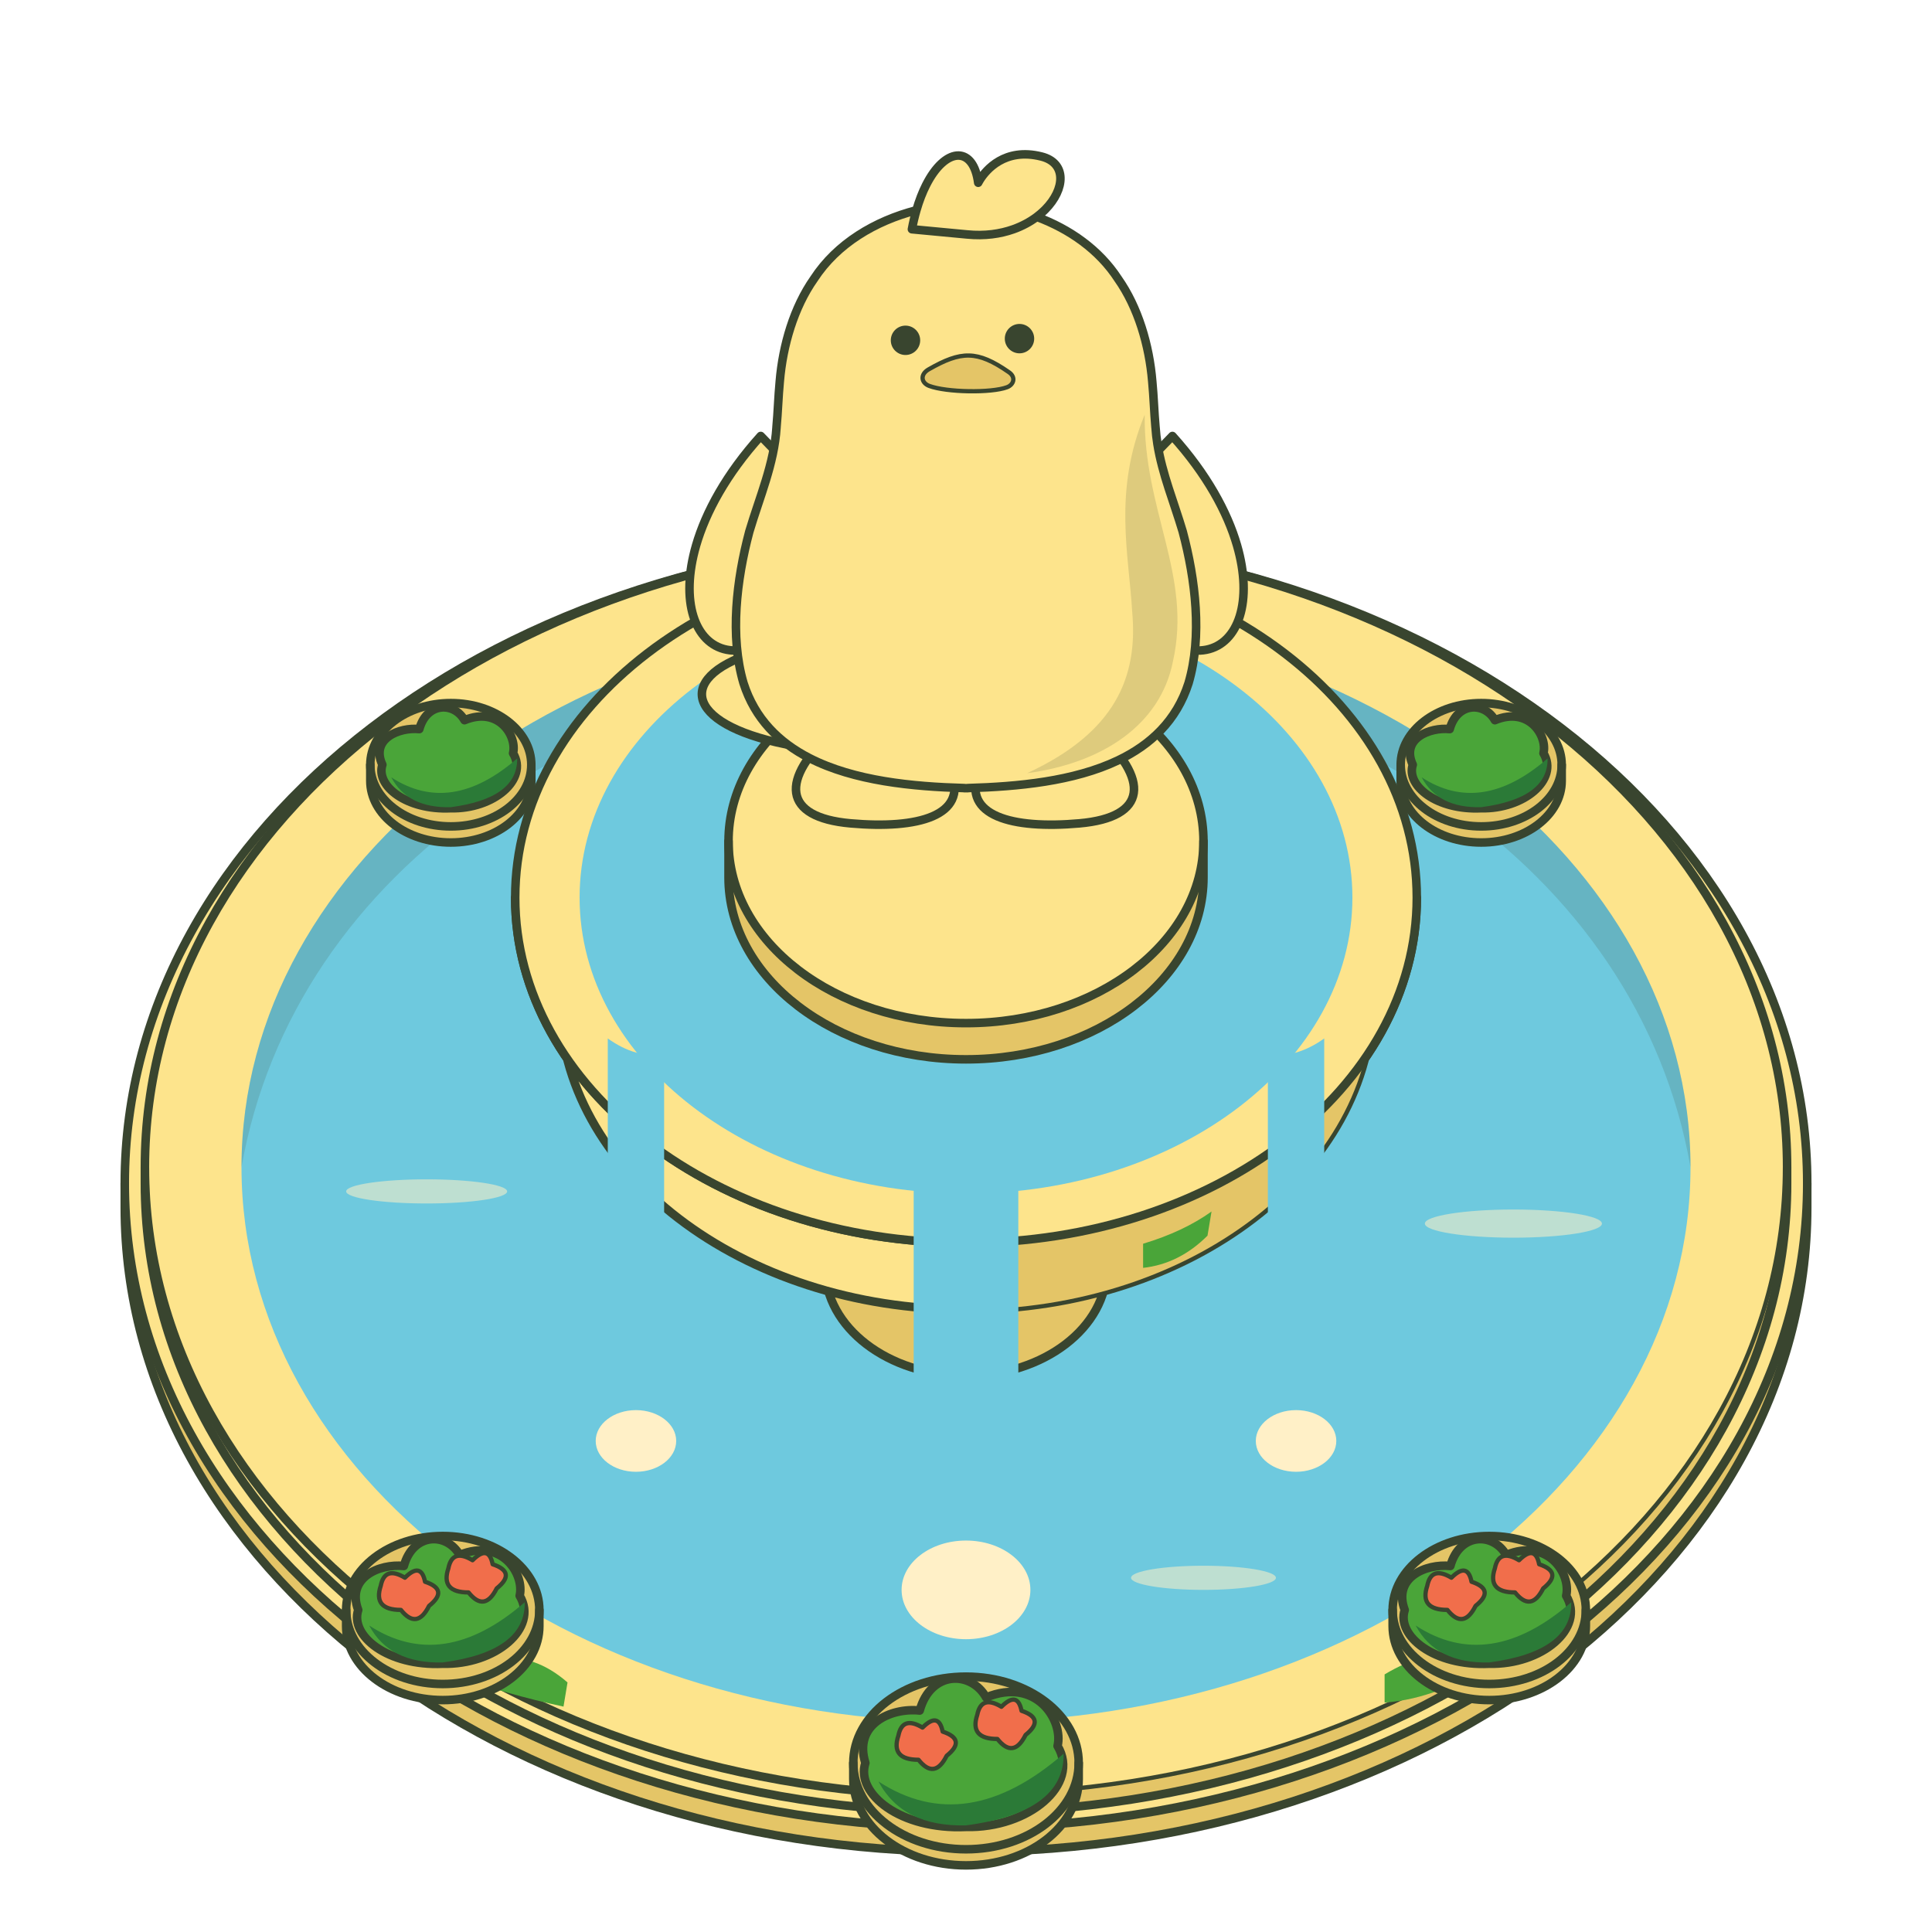
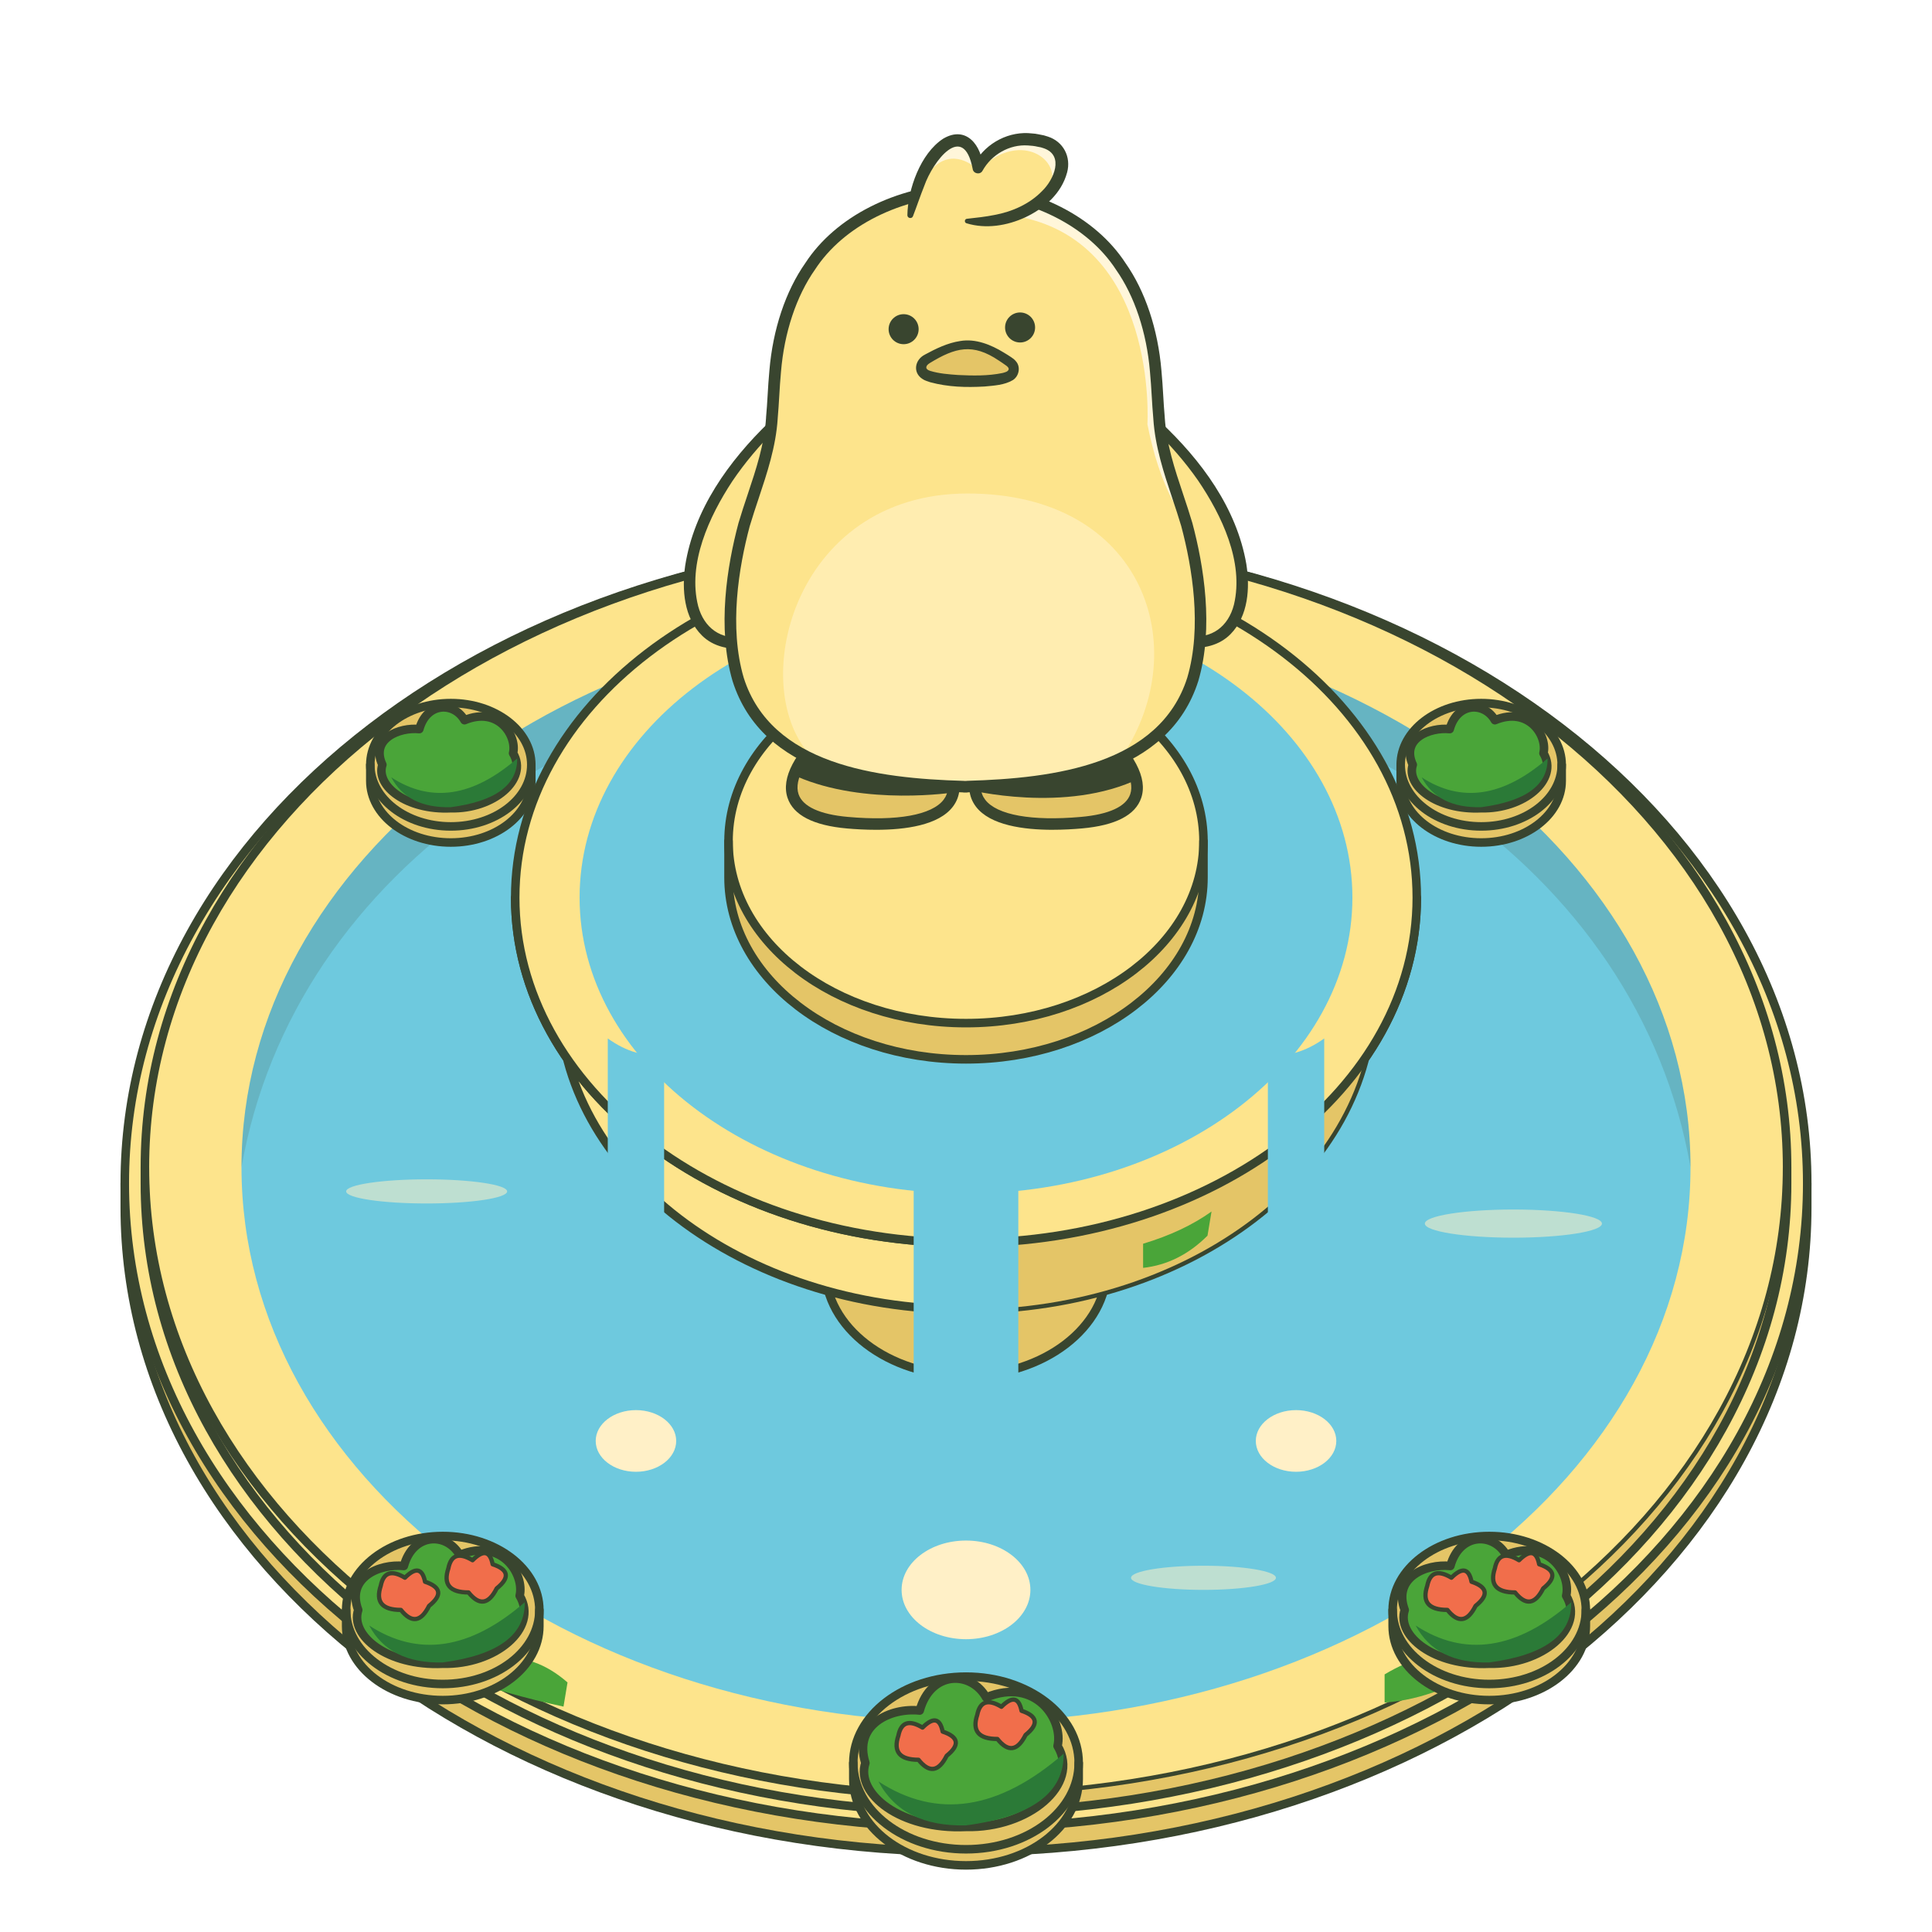
<svg xmlns="http://www.w3.org/2000/svg" width="480" height="480" viewBox="0 0 480 480" fill="none" stroke-linecap="round" stroke-linejoin="round" data-ground-anchor="240,300" data-anchor="0.5,0.625" data-world-position="2820,2370" data-world-scale="1.05" data-depth-ratio="0.765957">
  <g id="footing">
    <path d="M31 294 A209 160.085 0 0 0 449 294 L449 300 A209 160.085 0 0 1 31 300 Z" fill="#E4C567" stroke="none" />
    <ellipse cx="240" cy="294" rx="209" ry="160.085" fill="#FDE48C" stroke="#39452F" stroke-width="2.12" />
    <path d="M31 294 V300 A209 160.085 0 0 0 449 300 V294" fill="none" stroke="#39452F" stroke-width="2.12" />
  </g>
  <g id="basin">
    <path d="M36 290 A204 156.255 0 0 0 444 290 L444 294 A204 156.255 0 0 1 36 294 Z" fill="#FDE48C" stroke="none" />
    <ellipse cx="240" cy="290" rx="204" ry="156.255" fill="#FDE48C" stroke="#39452F" stroke-width="2.12" />
  </g>
  <path d="M240 446.255 A204 156.255 0 0 0 444 290 V294 A204 156.255 0 0 1 240 450.255 Z" fill="#E4C567" stroke="none" />
  <path d="M36 290 V294 A204 156.255 0 0 0 444 294 V290" fill="none" stroke="#39452F" stroke-width="2.12" />
  <ellipse cx="240" cy="290" rx="180" ry="137.872" fill="#6EC9DE" stroke="none" id="water-surface" />
  <path d="M60 290 A180 137.872 0 0 1 420 290 C407 216 333 165 240 165 C147 165 73 216 60 290 Z" fill="#39452F" stroke="none" fill-opacity="0.16" />
  <g id="pool-ripples" fill="#FFF0C7" stroke="none" fill-opacity="0.55">
    <ellipse cx="106" cy="296" rx="20" ry="3" />
    <ellipse cx="376" cy="304" rx="22" ry="3.5" />
    <ellipse cx="299" cy="392" rx="18" ry="3" />
  </g>
  <g id="bed-back-left">
    <g id="bed-back-left-stone">
      <path d="M92 190 A20 15.319 0 0 0 132 190 L132 194 A20 15.319 0 0 1 92 194 Z" fill="#E4C567" stroke="none" />
      <ellipse cx="112" cy="190" rx="20" ry="15.319" fill="#E4C567" stroke="#39452F" stroke-width="2.12" />
      <path d="M92 190 V194 A20 15.319 0 0 0 132 194 V190" fill="none" stroke="#39452F" stroke-width="2.12" />
    </g>
    <path d="M95 190 C92 183.489 99.25 180.625 104.18 181.146 C106.05 174.374 112.85 174.374 115.4 178.932 C123.9 175.416 128.49 182.838 127.47 187.135 C131.38 193.646 122.54 201.068 112 200.808 C100.95 201.329 93.3 195.209 95 190 Z" fill="#4AA539" stroke="#39452F" stroke-width="2.12" />
    <path d="M97.21 193.125 Q112 202.761 128.49 188.437 Q128.66 198.334 112 200.547 Q101.29 200.808 97.21 193.125 Z" fill="#2B7A37" stroke="none" />
  </g>
  <g id="bed-back-right">
    <g id="bed-back-right-stone">
      <path d="M348 190 A20 15.319 0 0 0 388 190 L388 194 A20 15.319 0 0 1 348 194 Z" fill="#E4C567" stroke="none" />
      <ellipse cx="368" cy="190" rx="20" ry="15.319" fill="#E4C567" stroke="#39452F" stroke-width="2.12" />
      <path d="M348 190 V194 A20 15.319 0 0 0 388 194 V190" fill="none" stroke="#39452F" stroke-width="2.12" />
    </g>
    <path d="M351 190 C348 183.489 355.25 180.625 360.18 181.146 C362.05 174.374 368.85 174.374 371.4 178.932 C379.9 175.416 384.49 182.838 383.47 187.135 C387.38 193.646 378.54 201.068 368 200.808 C356.95 201.329 349.3 195.209 351 190 Z" fill="#4AA539" stroke="#39452F" stroke-width="2.12" />
    <path d="M353.21 193.125 Q368 202.761 384.49 188.437 Q384.66 198.334 368 200.547 Q357.29 200.808 353.21 193.125 Z" fill="#2B7A37" stroke="none" />
  </g>
  <g id="bowl-stem">
    <path d="M205 280 A35 26.809 0 0 0 275 280 L275 315 A35 26.809 0 0 1 205 315 Z" fill="#E4C567" stroke="none" />
    <ellipse cx="240" cy="280" rx="35" ry="26.809" fill="#FDE48C" stroke="#39452F" stroke-width="2.12" />
    <path d="M205 280 V315 A35 26.809 0 0 0 275 315 V280" fill="none" stroke="#39452F" stroke-width="2.12" />
  </g>
  <path d="M128 223 A112 85.787 0 0 0 352 223 Q349 238 341 248 A101 77.362 0 0 1 139 248 Q131 238 128 223 Z" fill="#FDE48C" stroke="#39452F" stroke-width="2.12" />
  <path d="M240 308.787 A112 85.787 0 0 0 352 223 Q349 238 341 248 A101 77.362 0 0 1 240 325.362 Z" fill="#E4C567" stroke="none" />
  <ellipse cx="240" cy="223" rx="112" ry="85.787" fill="#FDE48C" stroke="#39452F" stroke-width="2.12" id="upper-bowl-rim" />
  <ellipse cx="240" cy="223" rx="96" ry="73.532" fill="#6EC9DE" stroke="none" id="upper-water" />
  <g id="statue-perch">
    <path d="M181 209 A59 45.191 0 0 0 299 209 L299 218 A59 45.191 0 0 1 181 218 Z" fill="#E4C567" stroke="none" />
    <ellipse cx="240" cy="209" rx="59" ry="45.191" fill="#FDE48C" stroke="#39452F" stroke-width="2.12" />
    <path d="M181 209 V218 A59 45.191 0 0 0 299 218 V209" fill="none" stroke="#39452F" stroke-width="2.12" />
  </g>
  <g id="statue" data-material="stone" transform="translate(155.7 28) scale(0.281)">
-     <path d="M206.659 376.727L148.368 316.604L118.504 285.817C88.078 319.575 69.894 353.15 61.386 382.472C32.68 481.364 113.987 531.773 206.659 376.727Z" fill="#FDE48C" stroke="#39452F" stroke-width="7.544" />
-     <path d="M394.343 376.737L452.634 316.615L482.498 285.827C512.924 319.586 531.108 353.161 539.616 382.483C568.322 481.375 487.015 531.784 394.343 376.737Z" fill="#FDE48C" stroke="#39452F" stroke-width="7.544" />
-     <path d="M112.242 477.487C40.069 500.619 54.026 543.375 148.64 559.912C243.254 576.449 112.242 477.487 112.242 477.487Z" fill="#FDE48C" stroke="#39452F" stroke-width="7.544" />
-     <path d="M183.172 546.242C135.063 589.599 137.73 622.994 197.872 628.326C258.013 633.678 301.189 621.37 287.291 583.766C273.394 546.162 183.172 546.222 183.172 546.222V546.242Z" fill="#FDE48C" stroke="#39452F" stroke-width="7.544" />
-     <path d="M415.036 546.242C463.145 589.599 460.478 622.994 400.336 628.326C340.195 633.678 297.019 621.37 310.916 583.766C324.814 546.162 415.036 546.222 415.036 546.222V546.242Z" fill="#FDE48C" stroke="#39452F" stroke-width="7.544" />
-     <path d="M496.774 504.329C486.185 537.563 463.204 558.911 434.406 572.642C395.322 591.284 345.528 595.894 301.55 597.137V597.217H298.502V597.137C252.96 595.854 201.181 590.943 161.515 570.577C134.663 556.807 113.345 535.94 103.278 504.329C91.126 463.016 97.082 412.964 108.432 370.328C117.517 339.72 130.391 310.574 132.457 278.302V278.061C133.7 264.731 134.061 251.061 135.344 237.631C138.032 205.519 147.878 172.084 165.606 146.867C185.86 115.737 219.63 95.672 256.128 86.251C270.046 82.623 284.384 80.578 298.502 80.057V79.957C299.003 79.957 299.525 79.977 300.026 79.997C300.527 79.977 301.029 79.957 301.55 79.957V80.057C321.524 80.799 341.878 84.587 360.949 91.503C361.491 91.683 362.032 91.884 362.554 92.084C391.692 102.949 417.682 121.129 434.426 146.867C452.174 172.084 462.02 205.519 464.688 237.631C465.991 251.061 466.352 264.731 467.555 278.061L467.595 278.322C467.916 283.273 468.478 288.144 469.26 292.955C473.511 319.534 483.919 344.41 491.6 370.328C502.95 412.964 508.926 463.016 496.774 504.329Z" fill="#FDE48C" stroke="#39452F" stroke-width="7.544" />
-     <path d="M458 267 C457 352 500 409 483 485 C472 541 421 575 354 584 C432 548 452 499 447 442 C444 390 430 335 458 267 Z" fill="#39452F" stroke="none" stroke-width="2.12" fill-opacity="0.16" />
-     <path d="M369.994 85.609C369.633 85.989 369.252 86.35 368.871 86.711C366.945 88.575 364.82 90.379 362.554 92.083C356.718 96.453 349.779 100.261 341.878 103.068C330.247 107.197 316.51 109.181 301.089 107.658L252.178 103.048C253.301 97.034 254.644 91.442 256.148 86.25C258.615 77.691 261.523 70.274 264.711 63.98C281.296 31.066 305.12 29.042 310.394 59.31C310.534 60.151 310.675 61.033 310.795 61.935C310.795 61.935 311.356 60.773 312.52 58.929C317.573 50.971 334.097 30.545 366.665 38.723C389.165 44.356 387.882 67.548 370.014 85.609H369.994Z" fill="#FDE48C" stroke="#39452F" stroke-width="7.544" />
-     <path d="M267.038 226.899C295.695 210.562 309.752 209.881 337.888 229.404C344.445 233.915 342.139 240.549 336.263 242.734C322.226 247.966 282.86 247.305 267.439 241.552C260.3 238.826 259.217 231.369 267.038 226.899Z" fill="#E4C567" stroke="#39452F" stroke-width="3.772" />
-     <path d="M246.503 214.23C253.68 214.23 259.498 208.415 259.498 201.241C259.498 194.067 253.68 188.252 246.503 188.252C239.326 188.252 233.508 194.067 233.508 201.241C233.508 208.415 239.326 214.23 246.503 214.23Z" fill="#39452F" stroke="none" stroke-width="2.12" />
-     <path d="M347.294 212.747C354.471 212.747 360.289 206.931 360.289 199.758C360.289 192.584 354.471 186.769 347.294 186.769C340.118 186.769 334.3 192.584 334.3 199.758C334.3 206.931 340.118 212.747 347.294 212.747Z" fill="#39452F" stroke="none" stroke-width="2.12" />
+     <g transform="translate(37.96 18) scale(1.0216)">
+       <g id="Group">
+         <g id="Group 1597882155">
+           <path id="Vector" d="M171.036 349.631L116.696 285.915L88.857 253.286C56.34 285.036 36.053 317.383 25.692 346.103C-9.26 442.964 68.667 498.454 171.036 349.631Z" fill="#FDE48C" />
+           <path id="Vector_2" d="M85.957 250.323C51.243 283.937 21.064 325.739 13.438 374.538C10.552 395.178 12.366 419.343 28.024 434.887C37.7 444.51 52.285 447.722 65.434 445.538C98.043 439.593 124.15 414.168 145.311 390.446C155.933 378.296 165.404 365.17 172.592 350.723C173.514 348.78 171.002 347.011 169.504 348.601C158.625 360.368 148.79 372.619 138.486 384.483C118.728 406.339 93.784 430.598 63.979 435.934C44.365 439.036 29.776 428.227 24.695 409.397C15.359 372.572 34.202 331.873 54.189 301.42C65.152 285.17 77.942 270.185 91.758 256.29C95.5 252.421 90.031 246.627 85.94 250.334L85.957 250.323Z" fill="#39452F" />
+         </g>
+         <g id="Group 1597882156">
+           <path id="Vector_3" d="M341.173 350.566L394.538 286.032L421.879 252.984C454.874 284.237 475.65 316.272 486.446 344.832C522.865 441.151 445.788 497.818 341.173 350.566Z" fill="#FDE48C" />
+           <path id="Vector_4" d="M424.734 249.979C459.954 283.062 490.764 324.401 499.13 373.078C502.329 393.672 500.882 417.862 485.462 433.641C475.933 443.411 461.398 446.844 448.218 444.859C415.522 439.41 389.033 414.384 367.514 390.986C356.709 378.999 347.04 366.019 339.633 351.682C338.682 349.753 341.167 347.946 342.689 349.513C353.745 361.114 363.765 373.214 374.248 384.921C394.336 406.474 419.644 430.352 449.527 435.234C469.186 438.038 483.609 427.008 488.404 408.104C497.18 371.141 477.721 330.733 457.274 300.587C446.065 284.505 433.05 269.716 419.024 256.032C415.223 252.221 420.604 246.344 424.751 249.989L424.734 249.979Z" fill="#39452F" />
+         </g>
+         <g id="Group_2">
+           <path id="Vector_5" d="M139.182 514.742C91.073 558.099 93.741 591.494 153.882 596.826C214.023 602.178 257.199 589.87 243.302 552.266C229.404 514.662 139.182 514.722 139.182 514.722V514.742Z" fill="#E4C567" />
+           <path id="Vector_6" d="M110.01 556.81C169.247 582.684 246.347 570.598 246.347 570.598L183.551 559.913L132.133 541.895L119.436 537.5L110.01 556.823V556.81Z" fill="#39452F" />
+           <path id="Vector_7" d="M178.708 603C169.444 603 160.68 602.479 153.421 601.838C124.343 599.252 107.056 590.332 102.043 575.318C96.347 558.3 108.019 536.07 135.813 511.034C136.736 510.192 137.959 509.751 139.202 509.751C143.534 509.751 233.094 510.272 247.994 550.563C252.747 563.391 251.764 574.336 245.066 583.075C232.793 599.111 203.916 603 178.708 603ZM141.108 519.773C117.865 541.061 107.397 559.623 111.568 572.131C115.158 582.855 129.938 589.69 154.323 591.855C196.817 595.644 226.998 590.211 237.105 576.982C241.617 571.068 242.118 563.552 238.589 554.03C228.462 526.609 166.576 520.094 141.108 519.773Z" fill="#39452F" />
+         </g>
+         <g id="Group_3">
+           <path id="Vector_8" d="M371.046 514.742C419.155 558.099 416.488 591.494 356.347 596.826C296.205 602.178 253.03 589.87 266.927 552.266C280.824 514.662 371.046 514.722 371.046 514.722V514.742Z" fill="#E4C567" />
+           <path id="Vector_9" d="M406.902 558.384C342.993 589.669 258.299 568.245 258.299 568.245L318.181 563.122L374.134 547.672L397.631 537.729L406.915 558.384H406.902Z" fill="#39452F" />
+           <path id="Vector_10" d="M331.52 603C306.312 603 277.435 599.091 265.162 583.055C258.484 574.315 257.501 563.371 262.234 550.542C277.134 510.252 366.674 509.73 371.026 509.73H371.066C372.309 509.73 373.492 510.192 374.415 511.013C402.189 536.049 413.861 558.279 408.185 575.298C403.172 590.311 385.886 599.231 356.808 601.817C349.548 602.458 340.785 602.98 331.52 602.98V603ZM369.121 519.773C343.652 520.074 281.766 526.608 271.639 554.03C268.11 563.571 268.591 571.068 273.123 576.981C283.23 590.211 313.411 595.623 355.905 591.855C380.291 589.69 395.07 582.875 398.66 572.13C402.851 559.622 392.363 541.061 369.121 519.773Z" fill="#39452F" />
+         </g>
+         <g id="Group_4">
+           <path id="Vector_11" d="M452.784 472.829C442.195 506.063 419.214 527.411 390.417 541.142C351.332 559.784 301.538 564.394 257.56 565.637V565.717H254.512V565.637C208.97 564.354 157.191 559.443 117.525 539.077C90.673 525.307 69.356 504.44 59.289 472.829C47.136 431.516 53.092 381.464 64.442 338.828C73.527 308.22 86.401 279.074 88.467 246.802V246.561C89.71 233.231 90.071 219.561 91.355 206.131C94.042 174.019 103.888 140.584 121.616 115.367C141.87 84.237 175.641 64.172 212.139 54.751C226.056 51.123 240.394 49.078 254.512 48.557V48.457C255.014 48.457 255.535 48.477 256.036 48.497C256.538 48.477 257.039 48.457 257.56 48.457V48.557C277.534 49.299 297.889 53.087 316.96 60.003C317.501 60.183 318.043 60.384 318.564 60.584C347.702 71.449 373.692 89.629 390.437 115.367C408.184 140.584 418.031 174.019 420.698 206.131C422.001 219.561 422.362 233.231 423.566 246.561L423.606 246.822C423.926 251.773 424.488 256.644 425.27 261.455C429.521 288.034 439.929 312.91 447.61 338.828C458.96 381.464 464.936 431.516 452.784 472.829Z" fill="#FDE48C" />
+           <path id="Vector_12" d="M297.888 71.569C423.565 92 413.51 252 413.51 252C418.556 277.316 425.623 300.1 436.409 320L425.27 261.454C424.488 256.644 423.926 251.773 423.606 246.822L423.565 246.561C422.362 233.231 422.001 219.561 420.698 206.13C418.031 174.018 408.184 140.583 390.437 115.367C373.692 89.629 347.702 71.448 318.564 60.584C320.83 58.88 322.956 57.076 324.881 55.212L316.96 60.003L297.888 71.569Z" fill="#FFF6DA" />
+           <path id="Vector_13" d="M391.84 539.058C391.379 539.759 390.898 540.461 390.417 541.162C351.332 559.804 301.538 564.415 257.56 565.657V565.737H254.512V565.657C208.97 564.374 163.608 562.57 123.942 542.205L123.701 540.541C65.706 482.27 105.071 311.948 257.821 311.948C410.571 311.948 454.328 445.207 391.861 539.038L391.84 539.058Z" fill="#FFEDB0" />
+           <path id="Vector_14" d="M257.54 570.728H254.492C254.131 570.728 253.77 570.688 253.449 570.608C174.157 568.303 80.225 555.113 54.496 474.352C40.9 428.108 49.763 374.448 59.59 337.545C62.076 329.166 64.803 320.948 67.471 312.99C74.931 290.62 81.99 269.492 83.454 246.481C83.454 246.401 83.454 246.34 83.454 246.26V246C84.055 239.766 84.436 233.231 84.817 226.877C85.238 219.901 85.659 212.705 86.341 205.609C89.309 169.889 100.379 136.775 117.485 112.44C143.575 72.35 195.614 45.931 253.329 43.546C253.73 43.445 254.191 43.405 254.572 43.405L255.996 43.445L257.4 43.405C257.861 43.405 258.282 43.445 258.704 43.546C316.398 45.951 368.418 72.35 394.588 112.58C411.594 136.775 422.663 169.869 425.651 205.669C426.333 212.665 426.754 219.881 427.175 226.837C427.556 233.171 427.937 239.746 428.519 246.06V246.26C430.023 269.452 437.062 290.58 444.542 312.95C447.189 320.908 449.936 329.126 452.383 337.365C462.249 374.388 471.113 428.048 457.557 474.191C431.808 555.073 337.856 568.242 258.563 570.568C258.222 570.648 257.881 570.668 257.54 570.668V570.728ZM255.415 560.706H256.658C256.899 560.665 257.159 560.625 257.42 560.625C333.604 558.481 424.107 546.393 448.011 471.305C460.886 427.507 452.283 375.771 442.777 340.131C440.431 332.193 437.704 324.055 435.076 316.177C427.737 294.188 420.156 271.457 418.612 247.142V247.082C418.011 240.547 417.61 233.913 417.229 227.498C416.828 220.623 416.386 213.507 415.725 206.631C412.877 172.535 402.449 141.165 386.346 118.273C361.66 80.348 312.267 55.613 257.38 53.588C257.159 53.588 256.939 53.548 256.718 53.528H256.197C256.197 53.528 255.996 53.548 255.916 53.528H255.375C255.154 53.528 254.933 53.568 254.713 53.588C199.806 55.613 150.433 80.348 125.847 118.113C109.644 141.165 99.216 172.535 96.388 206.571C95.727 213.527 95.285 220.643 94.884 227.538C94.503 233.953 94.102 240.588 93.521 247.062V247.283C91.936 271.557 84.356 294.248 77.036 316.217C74.409 324.095 71.702 332.233 69.296 340.311C59.83 375.831 51.227 427.567 64.142 471.465C88.026 546.434 178.529 558.521 254.693 560.665C254.953 560.665 255.214 560.706 255.455 560.746L255.415 560.706Z" fill="#39452F" />
+         </g>
+         <g id="Group_5">
+           <path id="Vector_15" d="M223.048 195.399C251.705 179.062 265.763 178.381 293.898 197.904C300.456 202.415 298.149 209.049 292.274 211.234C278.236 216.466 238.87 215.805 223.449 210.052C216.31 207.326 215.227 199.869 223.048 195.399Z" fill="#E4C567" />
+           <path id="Vector_16" d="M220.942 191.731C230.287 186.66 240.655 181.568 251.524 179.985C264.82 177.68 278.356 183.292 289.245 189.987C291.391 191.21 293.396 192.573 295.462 193.896C296.966 194.858 298.49 195.981 299.713 197.524C304.025 202.335 302.401 210.433 297.066 213.801C289.707 218.17 280.743 218.551 272.5 219.353C256.578 220.255 241.076 219.854 225.434 215.625C223.449 214.903 220.722 214.181 218.937 212.899C210.093 207.346 212.219 196.061 220.942 191.751V191.731ZM225.153 199.068C221.243 201.433 220.862 204.46 225.555 205.843C233.195 208.168 241.357 208.809 249.639 209.391C262.413 210.012 275.508 210.273 288.042 207.687C289.887 207.146 292.775 206.665 293.417 204.6C293.777 203.157 292.013 201.693 290.709 200.852C288.804 199.549 286.899 198.125 284.954 196.923C262.253 181.588 247.293 185.577 225.153 199.068Z" fill="#39452F" />
+         </g>
+         <g id="Group_6">
+           <path id="Vector_17" d="M326.004 54.109C325.643 54.489 325.262 54.85 324.881 55.211C322.956 57.075 320.83 58.879 318.564 60.583C312.728 64.953 305.79 68.761 297.889 71.568C286.257 75.697 272.521 77.681 257.099 76.158L208.188 71.548C209.311 65.534 210.655 59.942 212.159 54.75C214.625 46.191 217.533 38.774 220.722 32.48C237.306 -0.434 261.13 -2.458 266.404 27.81C266.545 28.651 266.685 29.533 266.805 30.436C266.805 30.436 267.367 29.273 268.53 27.429C273.583 19.471 290.108 -0.955 322.675 7.223C345.175 12.856 343.892 36.048 326.024 54.109H326.004Z" fill="#FDE48C" />
+           <path id="Vector_18" d="M266.384 27.81L262.654 28.492C262.654 28.492 241.537 10.311 223.369 35.628L220.702 32.481C237.286 -0.433 261.11 -2.458 266.384 27.81Z" fill="#FFF6DA" />
+           <path id="Vector_19" d="M328.069 48.456C341.746 26.326 308.116 -1.356 273.824 26.447L268.51 27.429C273.563 19.471 290.088 -0.955 322.655 7.223C345.155 12.856 343.872 36.048 326.004 54.109C325.803 52.966 326.425 51.122 328.069 48.456Z" fill="#FFF6DA" />
+           <path id="Vector_20" d="M205.762 71.087C206.143 48.677 217.052 17.687 236.765 4.858C256.818 -7.008 270.134 10.912 271.317 29.834C271.317 29.854 262.654 28.471 262.654 28.471C263.256 27.189 263.777 26.286 264.379 25.264C274.345 8.186 294.199 -2.057 313.892 0.348C317.22 0.469 320.63 1.451 323.898 1.992L327.388 3.054C340.824 7.384 347.642 20.694 343.992 34.144C339.039 52.485 324.199 65.154 307.936 72.871C292.133 80.207 273.704 83.234 256.899 78.063C254.853 77.441 255.174 74.374 257.28 74.194C265.562 73.272 273.503 72.45 281.244 70.866C296.525 68.04 311.405 61.425 322.274 50.28C332.501 40.478 341.746 19.331 323.798 13.157L321.331 12.375L318.524 11.834C315.837 11.193 312.849 10.872 310.101 10.732C294.098 9.609 278.577 18.689 270.836 32.56C268.831 36.429 262.774 35.246 262.273 30.997C254.292 -10.456 227.781 24.462 220.361 45.79C216.932 54.289 214.044 63.089 210.595 71.989C209.652 74.515 205.721 73.793 205.782 71.067L205.762 71.087Z" fill="#39452F" />
+         </g>
+         <path id="Vector_21" d="M202.513 182.73C209.69 182.73 215.508 176.915 215.508 169.741C215.508 162.567 209.69 156.752 202.513 156.752C195.336 156.752 189.518 162.567 189.518 169.741C189.518 176.915 195.336 182.73 202.513 182.73Z" fill="#39452F" />
+         <path id="Vector_22" d="M303.305 181.247C310.481 181.247 316.299 175.431 316.299 168.258C316.299 161.084 310.481 155.269 303.305 155.269C296.128 155.269 290.31 161.084 290.31 168.258C290.31 175.431 296.128 181.247 303.305 181.247Z" fill="#39452F" />
+       </g>
+     </g>
  </g>
  <g id="jet" fill="#6EC9DE" stroke="none">
    <path id="spill-left" d="M151 258 Q158 263 165 262 L165 358 Q158 363 151 358 Z" />
    <path id="spill-front" d="M227 293 Q240 297 253 293 L253 395 Q240 401 227 395 Z" />
    <path id="spill-right" d="M315 262 Q322 263 329 258 L329 358 Q322 363 315 358 Z" />
  </g>
  <g id="foam">
    <ellipse cx="158" cy="358" rx="10" ry="7.66" fill="#FFF0C7" stroke="none" />
    <ellipse cx="240" cy="395" rx="16" ry="12.255" fill="#FFF0C7" stroke="none" />
    <ellipse cx="322" cy="358" rx="10" ry="7.66" fill="#FFF0C7" stroke="none" />
  </g>
  <g id="bubbler" data-origin="240,213" />
  <g id="moss" fill="#4AA539" stroke="none">
    <path d="M112 410 Q118 408 124 412 Q133 411 141 418 L140 424 Q126 421 112 416 Z" />
    <path d="M344 416 Q354 410 361 412 Q366 407 372 406 L372 412 Q358 422 344 423 Z" />
    <path d="M284 309 Q294 306 301 301 L300 307 Q293 314 284 315 Z" />
  </g>
  <g id="bed-front-left">
    <g id="bed-front-left-stone">
      <path d="M86 400 A24 18.383 0 0 0 134 400 L134 404 A24 18.383 0 0 1 86 404 Z" fill="#E4C567" stroke="none" />
      <ellipse cx="110" cy="400" rx="24" ry="18.383" fill="#E4C567" stroke="#39452F" stroke-width="2.12" />
      <path d="M86 400 V404 A24 18.383 0 0 0 134 404 V400" fill="none" stroke="#39452F" stroke-width="2.12" />
    </g>
    <path d="M89 400 C86 391.957 94.25 388.419 100.34 389.062 C102.65 380.698 111.05 380.698 114.2 386.328 C124.7 381.985 130.37 391.153 129.11 396.461 C133.94 404.504 123.02 413.672 110 413.351 C96.35 413.994 86.9 406.434 89 400 Z" fill="#4AA539" stroke="#39452F" stroke-width="2.12" />
    <path d="M91.73 403.86 Q110 415.763 130.37 398.07 Q130.58 410.294 110 413.029 Q96.77 413.351 91.73 403.86 Z" fill="#2B7A37" stroke="none" />
    <path d="M100.6 391.979 Q104.6 387.979 105.6 392.979 Q111.6 394.979 106.6 398.979 Q103.6 404.979 99.6 399.979 Q92.6 399.979 94.6 393.979 Q95.6 388.979 100.6 391.979 Z" fill="#F16E4B" stroke="#39452F" stroke-width="1.06" />
    <path d="M117.4 387.636 Q121.4 383.636 122.4 388.636 Q128.4 390.636 123.4 394.636 Q120.4 400.636 116.4 395.636 Q109.4 395.636 111.4 389.636 Q112.4 384.636 117.4 387.636 Z" fill="#F16E4B" stroke="#39452F" stroke-width="1.06" />
  </g>
  <g id="bed-front-right">
    <g id="bed-front-right-stone">
      <path d="M346 400 A24 18.383 0 0 0 394 400 L394 404 A24 18.383 0 0 1 346 404 Z" fill="#E4C567" stroke="none" />
      <ellipse cx="370" cy="400" rx="24" ry="18.383" fill="#E4C567" stroke="#39452F" stroke-width="2.12" />
      <path d="M346 400 V404 A24 18.383 0 0 0 394 404 V400" fill="none" stroke="#39452F" stroke-width="2.12" />
    </g>
    <path d="M349 400 C346 391.957 354.25 388.419 360.34 389.062 C362.65 380.698 371.05 380.698 374.2 386.328 C384.7 381.985 390.37 391.153 389.11 396.461 C393.94 404.504 383.02 413.672 370 413.351 C356.35 413.994 346.9 406.434 349 400 Z" fill="#4AA539" stroke="#39452F" stroke-width="2.12" />
    <path d="M351.73 403.86 Q370 415.763 390.37 398.07 Q390.58 410.294 370 413.029 Q356.77 413.351 351.73 403.86 Z" fill="#2B7A37" stroke="none" />
    <path d="M360.6 391.979 Q364.6 387.979 365.6 392.979 Q371.6 394.979 366.6 398.979 Q363.6 404.979 359.6 399.979 Q352.6 399.979 354.6 393.979 Q355.6 388.979 360.6 391.979 Z" fill="#F16E4B" stroke="#39452F" stroke-width="1.06" />
    <path d="M377.4 387.636 Q381.4 383.636 382.4 388.636 Q388.4 390.636 383.4 394.636 Q380.4 400.636 376.4 395.636 Q369.4 395.636 371.4 389.636 Q372.4 384.636 377.4 387.636 Z" fill="#F16E4B" stroke="#39452F" stroke-width="1.06" />
  </g>
  <g id="bed-front-centre">
    <g id="bed-front-centre-stone">
      <path d="M212 438 A28 21.447 0 0 0 268 438 L268 442 A28 21.447 0 0 1 212 442 Z" fill="#E4C567" stroke="none" />
      <ellipse cx="240" cy="438" rx="28" ry="21.447" fill="#E4C567" stroke="#39452F" stroke-width="2.12" />
      <path d="M212 438 V442 A28 21.447 0 0 0 268 442 V438" fill="none" stroke="#39452F" stroke-width="2.12" />
    </g>
    <path d="M215 438 C212 428.426 221.25 424.213 228.5 424.979 C231.25 415.021 241.25 415.021 245 421.723 C257.5 416.553 264.25 427.468 262.75 433.787 C268.5 443.362 255.5 454.277 240 453.894 C223.75 454.66 212.5 445.66 215 438 Z" fill="#4AA539" stroke="#39452F" stroke-width="2.12" />
    <path d="M218.25 442.596 Q240 456.766 264.25 435.702 Q264.5 450.255 240 453.511 Q224.25 453.894 218.25 442.596 Z" fill="#2B7A37" stroke="none" />
    <path d="M229.2 429.213 Q233.2 425.213 234.2 430.213 Q240.2 432.213 235.2 436.213 Q232.2 442.213 228.2 437.213 Q221.2 437.213 223.2 431.213 Q224.2 426.213 229.2 429.213 Z" fill="#F16E4B" stroke="#39452F" stroke-width="1.06" />
    <path d="M248.8 424.043 Q252.8 420.043 253.8 425.043 Q259.8 427.043 254.8 431.043 Q251.8 437.043 247.8 432.043 Q240.8 432.043 242.8 426.043 Q243.8 421.043 248.8 424.043 Z" fill="#F16E4B" stroke="#39452F" stroke-width="1.06" />
  </g>
</svg>
